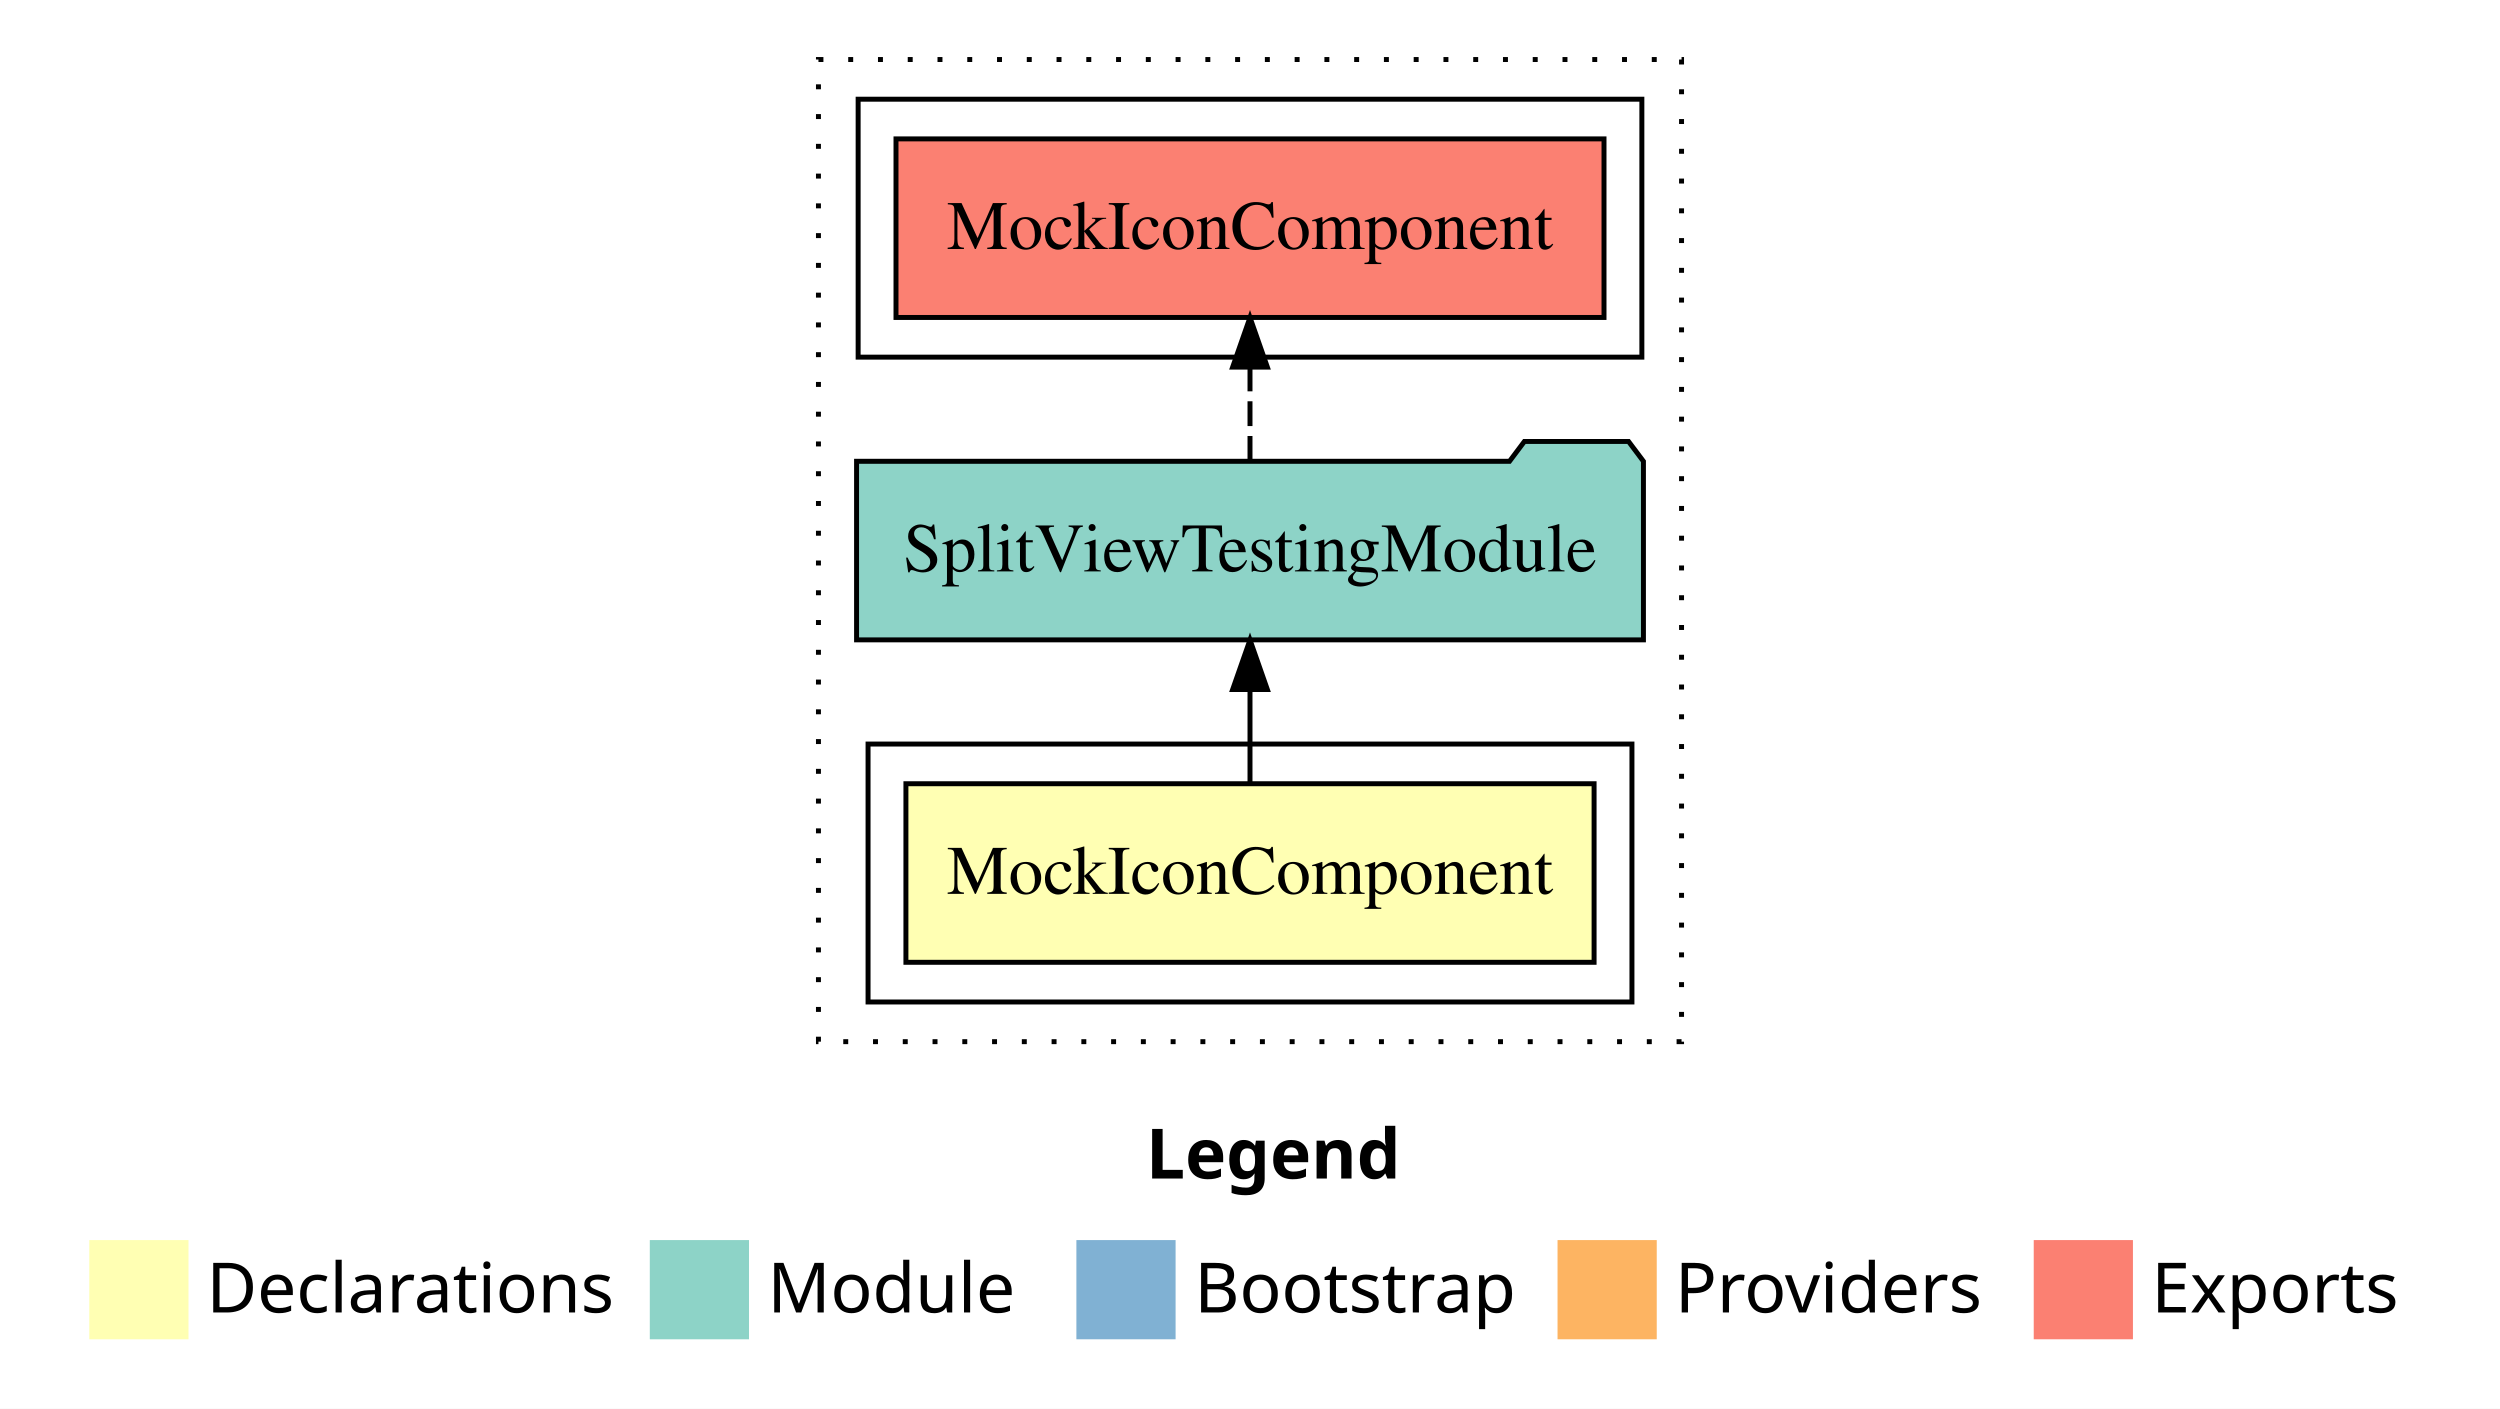
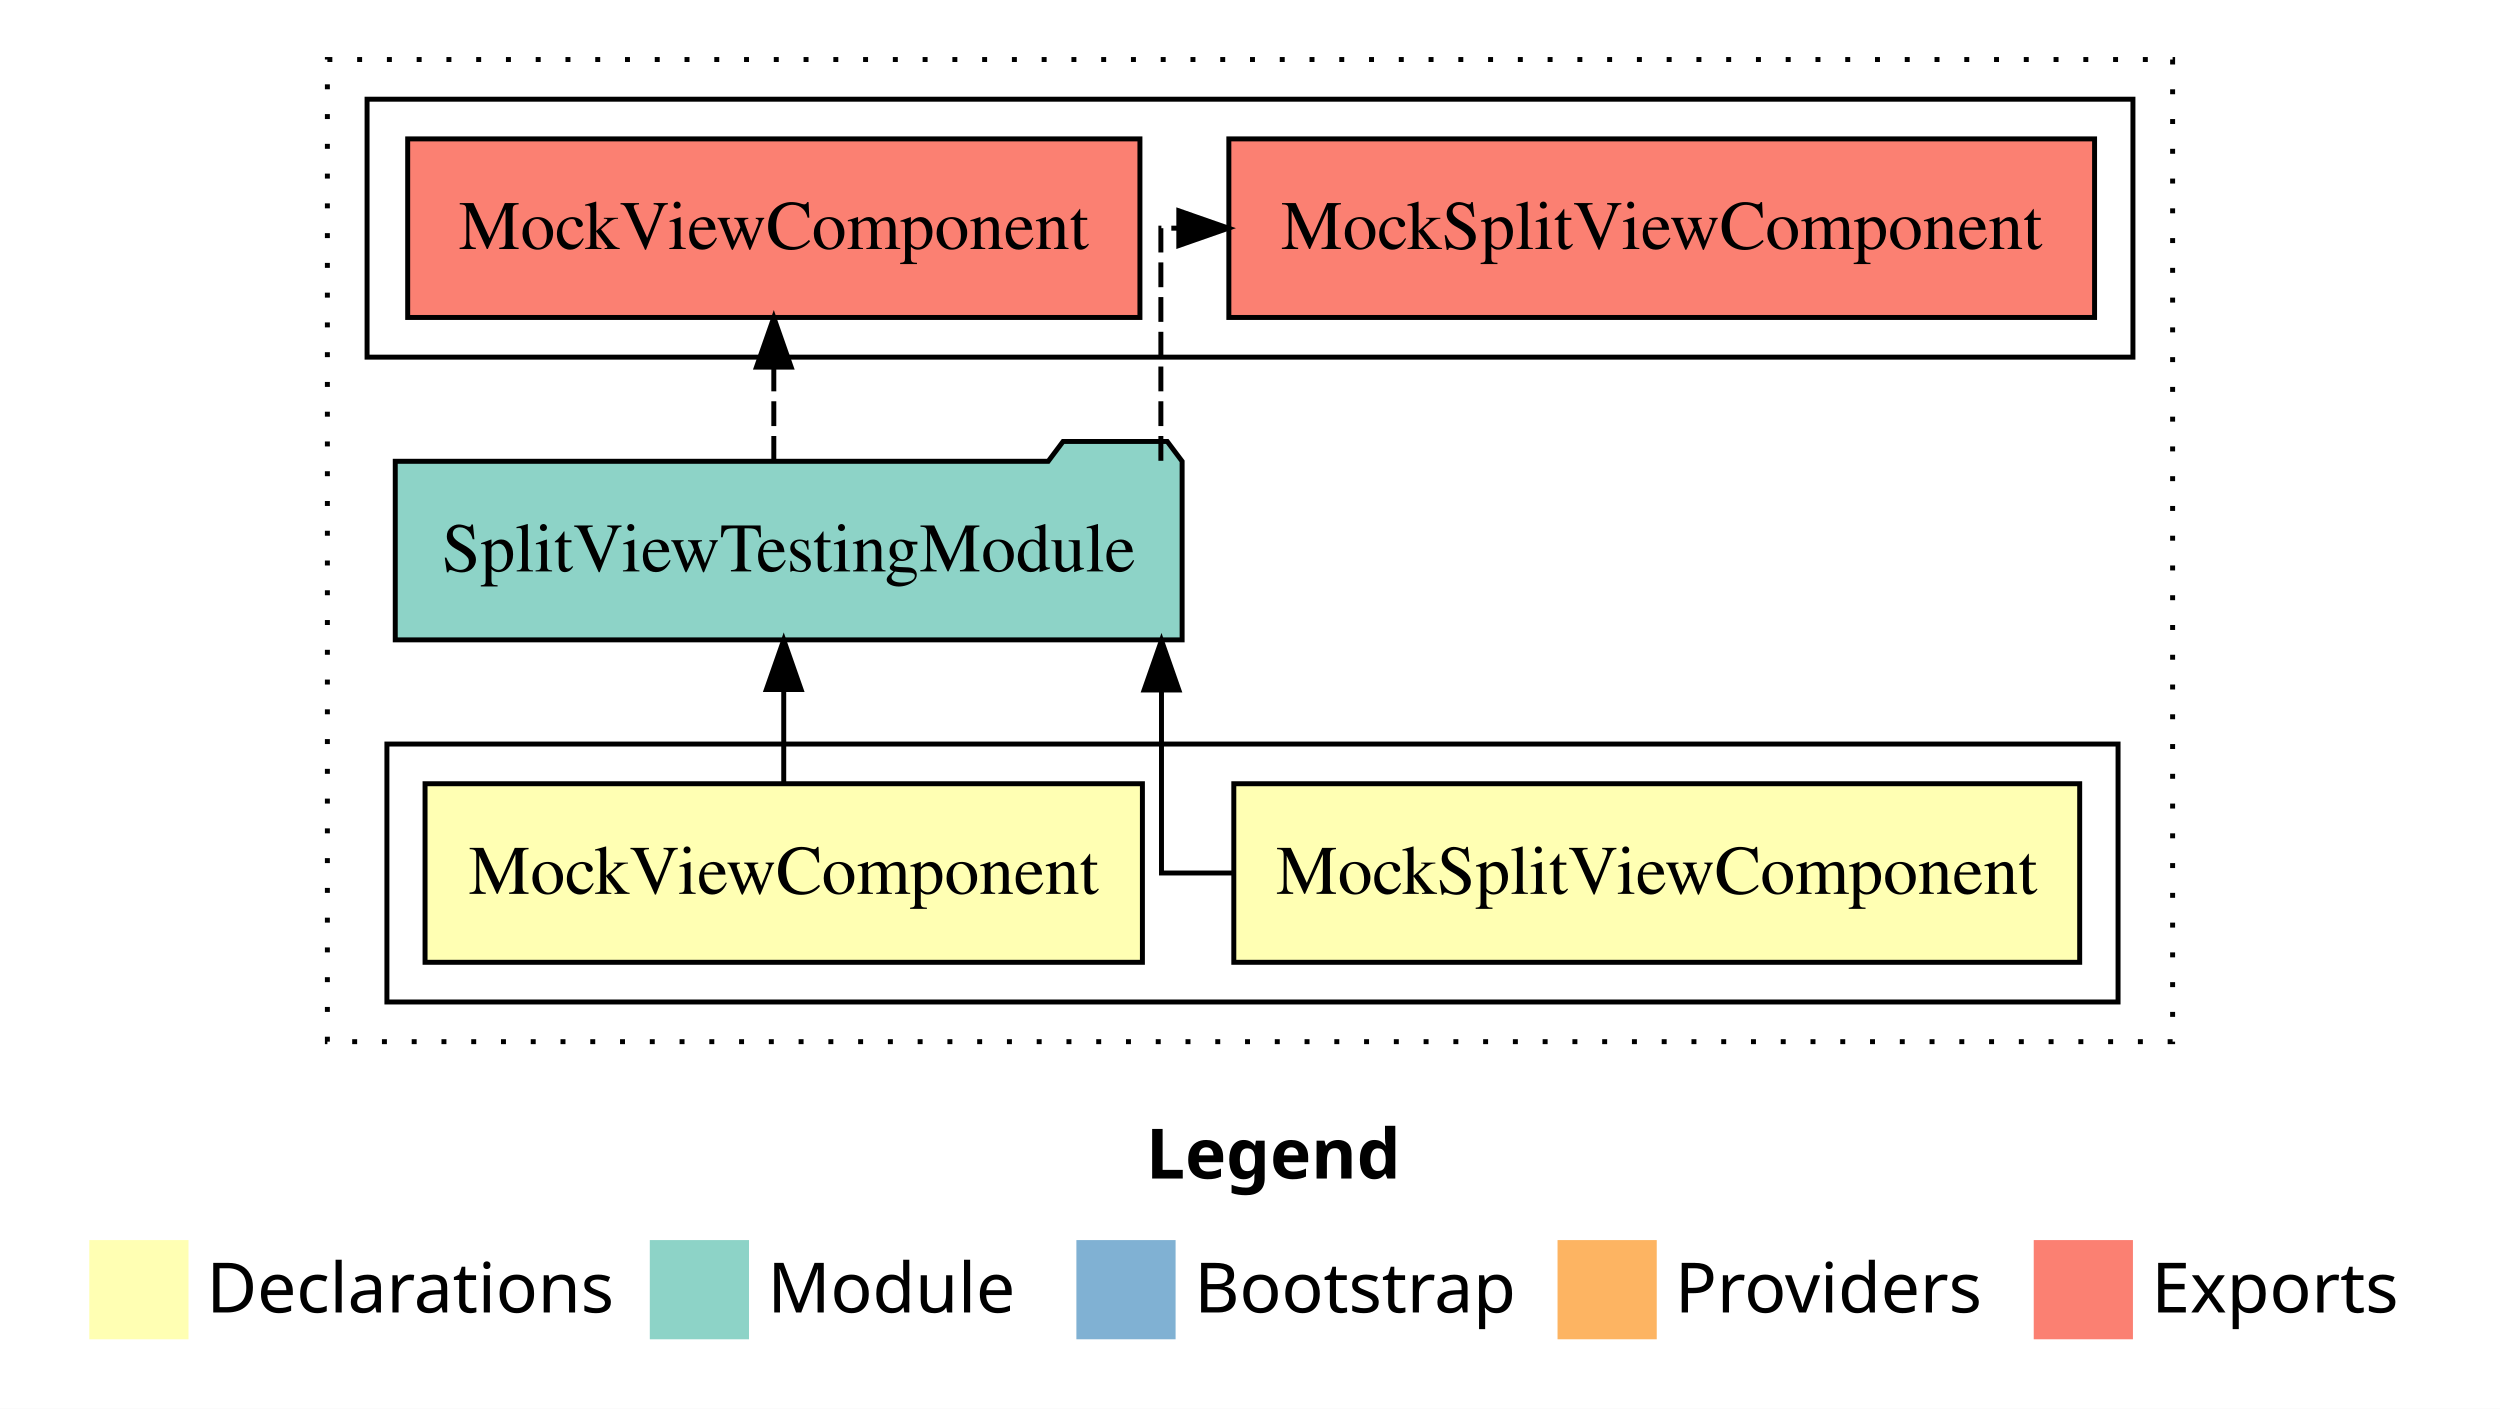
<svg xmlns="http://www.w3.org/2000/svg" width="504pt" height="284pt" viewBox="0.00 0.00 504.00 284.00">
  <g id="graph0" class="graph" transform="scale(1 1) rotate(0) translate(4 280)">
    <polygon fill="#ffffff" stroke="transparent" points="-4,4 -4,-280 500,-280 500,4 -4,4" />
    <text text-anchor="start" x="227.009" y="-42.4" font-family="sans-serif" font-weight="bold" font-size="14.00" fill="#000000">Legend</text>
    <polygon fill="#ffffb3" stroke="transparent" points="14,-10 14,-30 34,-30 34,-10 14,-10" />
    <text text-anchor="start" x="37.629" y="-15.4" font-family="sans-serif" font-size="14.00" fill="#000000">  Declarations</text>
    <polygon fill="#8dd3c7" stroke="transparent" points="127,-10 127,-30 147,-30 147,-10 127,-10" />
    <text text-anchor="start" x="150.725" y="-15.4" font-family="sans-serif" font-size="14.00" fill="#000000">  Module</text>
    <polygon fill="#80b1d3" stroke="transparent" points="213,-10 213,-30 233,-30 233,-10 213,-10" />
    <text text-anchor="start" x="236.781" y="-15.4" font-family="sans-serif" font-size="14.00" fill="#000000">  Bootstrap</text>
    <polygon fill="#fdb462" stroke="transparent" points="310,-10 310,-30 330,-30 330,-10 310,-10" />
    <text text-anchor="start" x="333.673" y="-15.4" font-family="sans-serif" font-size="14.00" fill="#000000">  Providers</text>
    <polygon fill="#fb8072" stroke="transparent" points="406,-10 406,-30 426,-30 426,-10 406,-10" />
    <text text-anchor="start" x="429.726" y="-15.4" font-family="sans-serif" font-size="14.00" fill="#000000">  Exports</text>
    <g id="clust1" class="cluster">
-       <polygon fill="none" stroke="#000000" stroke-dasharray="1,5" points="161,-70 161,-268 335,-268 335,-70 161,-70" />
+       <polygon fill="none" stroke="#000000" stroke-dasharray="1,5" points="62,-70 62,-268 434,-268 434,-70 62,-70" />
    </g>
    <g id="clust2" class="cluster">
-       <polygon fill="none" stroke="#000000" points="171,-78 171,-130 325,-130 325,-78 171,-78" />
+       <polygon fill="none" stroke="#000000" points="74,-78 74,-130 423,-130 423,-78 74,-78" />
    </g>
-     <g id="clust5" class="cluster">
-       <polygon fill="none" stroke="#000000" points="169,-208 169,-260 327,-260 327,-208 169,-208" />
+     <g id="clust6" class="cluster">
+       <polygon fill="none" stroke="#000000" points="70,-208 70,-260 426,-260 426,-208 70,-208" />
    </g>
    <g id="node1" class="node">
-       <polygon fill="#ffffb3" stroke="#000000" points="317.367,-122 178.633,-122 178.633,-86 317.367,-86 317.367,-122" />
-       <text text-anchor="middle" x="248" y="-99.8" font-family="Times,serif" font-size="14.00" fill="#000000">MockIconComponent</text>
+       <polygon fill="#ffffb3" stroke="#000000" points="415.265,-122 244.735,-122 244.735,-86 415.265,-86 415.265,-122" />
+       <text text-anchor="middle" x="330" y="-99.8" font-family="Times,serif" font-size="14.00" fill="#000000">MockSplitViewComponent</text>
+     </g>
+     <g id="node3" class="node">
+       <polygon fill="#8dd3c7" stroke="#000000" points="234.316,-187 231.316,-191 210.316,-191 207.316,-187 75.684,-187 75.684,-151 234.316,-151 234.316,-187" />
+       <text text-anchor="middle" x="155" y="-164.8" font-family="Times,serif" font-size="14.00" fill="#000000">SplitViewTestingModule</text>
+     </g>
+     <g id="edge1" class="edge">
+       <path fill="none" stroke="#000000" d="M244.462,-104C235.825,-104 230.156,-104 230.156,-104 230.156,-104 230.156,-140.894 230.156,-140.894" />
+       <polygon fill="#000000" stroke="#000000" points="226.656,-140.894 230.156,-150.894 233.656,-140.894 226.656,-140.894" />
    </g>
    <g id="node2" class="node">
-       <polygon fill="#8dd3c7" stroke="#000000" points="327.316,-187 324.316,-191 303.316,-191 300.316,-187 168.684,-187 168.684,-151 327.316,-151 327.316,-187" />
-       <text text-anchor="middle" x="248" y="-164.8" font-family="Times,serif" font-size="14.00" fill="#000000">SplitViewTestingModule</text>
-     </g>
-     <g id="edge1" class="edge">
-       <path fill="none" stroke="#000000" d="M248,-122.106C248,-122.106 248,-140.991 248,-140.991" />
-       <polygon fill="#000000" stroke="#000000" points="244.5,-140.991 248,-150.991 251.5,-140.991 244.5,-140.991" />
-     </g>
-     <g id="node3" class="node">
-       <polygon fill="#fb8072" stroke="#000000" points="319.367,-252 176.633,-252 176.633,-216 319.367,-216 319.367,-252" />
-       <text text-anchor="middle" x="248" y="-229.8" font-family="Times,serif" font-size="14.00" fill="#000000">MockIconComponent </text>
+       <polygon fill="#ffffb3" stroke="#000000" points="226.31,-122 81.69,-122 81.69,-86 226.31,-86 226.31,-122" />
+       <text text-anchor="middle" x="154" y="-99.8" font-family="Times,serif" font-size="14.00" fill="#000000">MockViewComponent</text>
    </g>
    <g id="edge2" class="edge">
-       <path fill="none" stroke="#000000" stroke-dasharray="5,2" d="M248,-187.106C248,-187.106 248,-205.991 248,-205.991" />
-       <polygon fill="#000000" stroke="#000000" points="244.5,-205.991 248,-215.991 251.5,-205.991 244.5,-205.991" />
+       <path fill="none" stroke="#000000" d="M154,-122.106C154,-122.106 154,-140.991 154,-140.991" />
+       <polygon fill="#000000" stroke="#000000" points="150.5,-140.991 154,-150.991 157.5,-140.991 150.5,-140.991" />
+     </g>
+     <g id="node4" class="node">
+       <polygon fill="#fb8072" stroke="#000000" points="418.265,-252 243.735,-252 243.735,-216 418.265,-216 418.265,-252" />
+       <text text-anchor="middle" x="331" y="-229.8" font-family="Times,serif" font-size="14.00" fill="#000000">MockSplitViewComponent </text>
+     </g>
+     <g id="edge3" class="edge">
+       <path fill="none" stroke="#000000" stroke-dasharray="5,2" d="M230.031,-187.106C230.031,-206.339 230.031,-234 230.031,-234 230.031,-234 233.649,-234 233.649,-234" />
+       <polygon fill="#000000" stroke="#000000" points="233.649,-237.5 243.649,-234 233.648,-230.5 233.649,-237.5" />
+     </g>
+     <g id="node5" class="node">
+       <polygon fill="#fb8072" stroke="#000000" points="225.81,-252 78.19,-252 78.19,-216 225.81,-216 225.81,-252" />
+       <text text-anchor="middle" x="152" y="-229.8" font-family="Times,serif" font-size="14.00" fill="#000000">MockViewComponent </text>
+     </g>
+     <g id="edge4" class="edge">
+       <path fill="none" stroke="#000000" stroke-dasharray="5,2" d="M152,-187.106C152,-187.106 152,-205.991 152,-205.991" />
+       <polygon fill="#000000" stroke="#000000" points="148.5,-205.991 152,-215.991 155.5,-205.991 148.5,-205.991" />
    </g>
  </g>
</svg>
